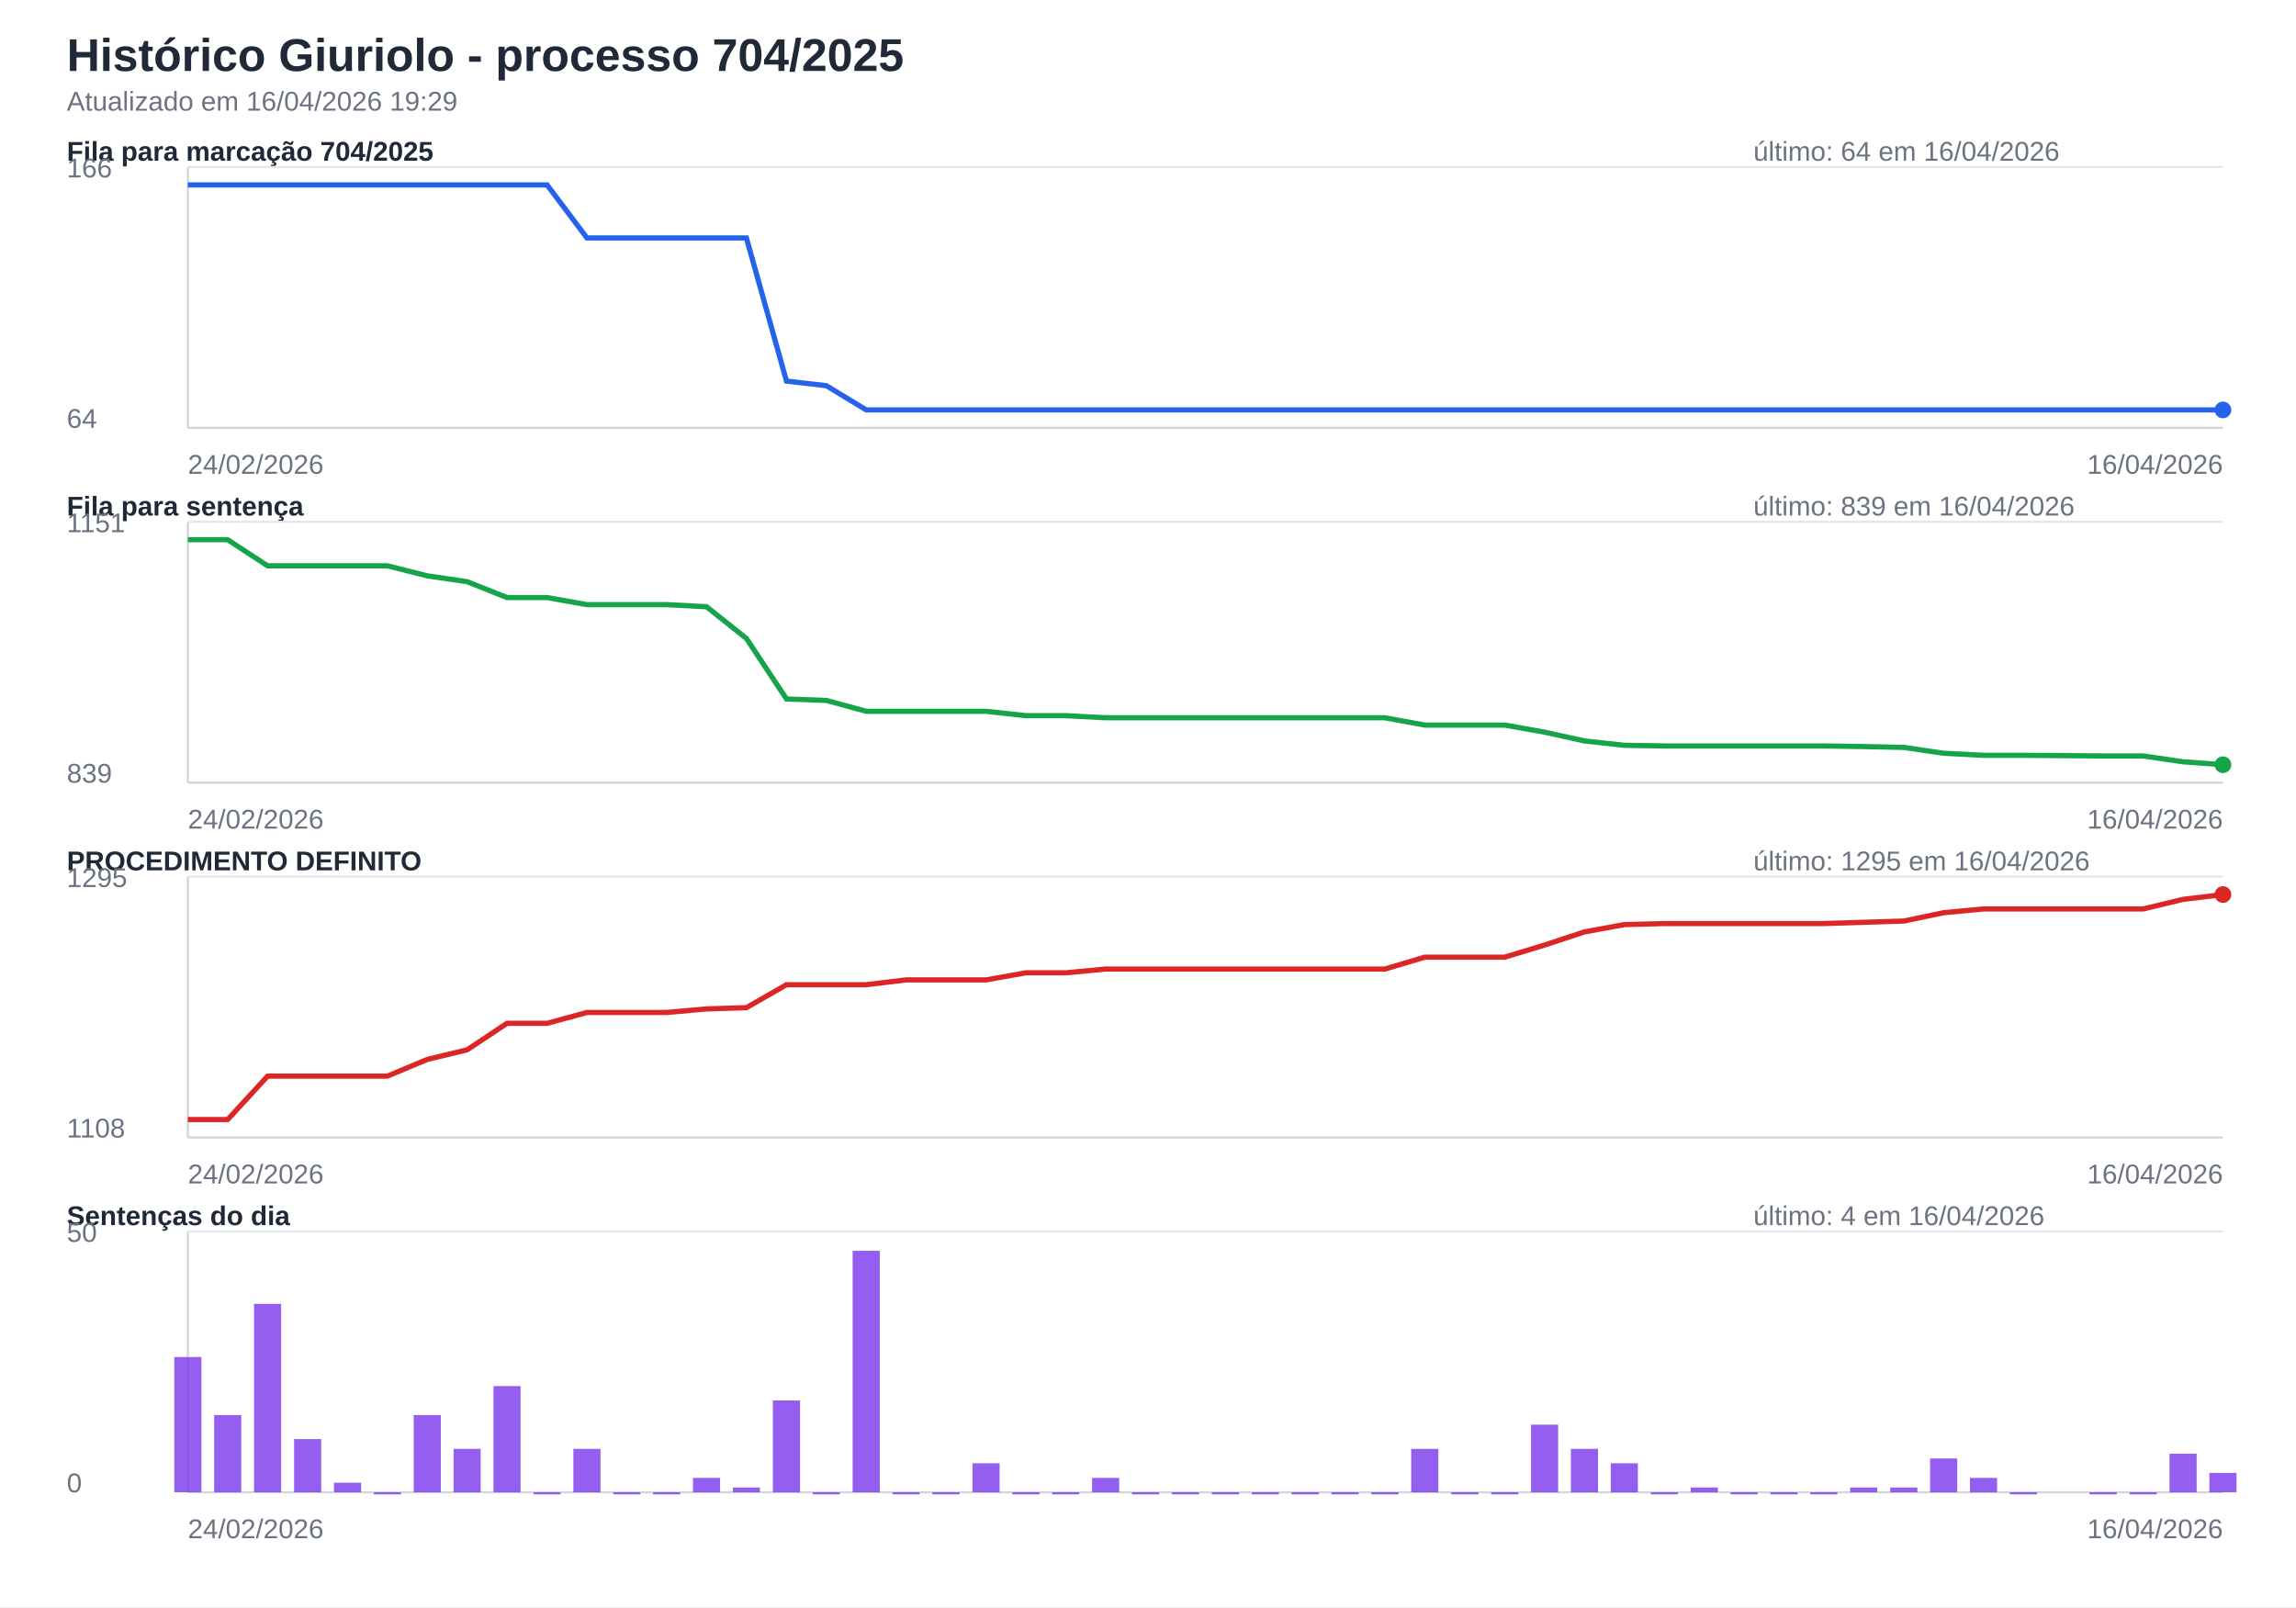
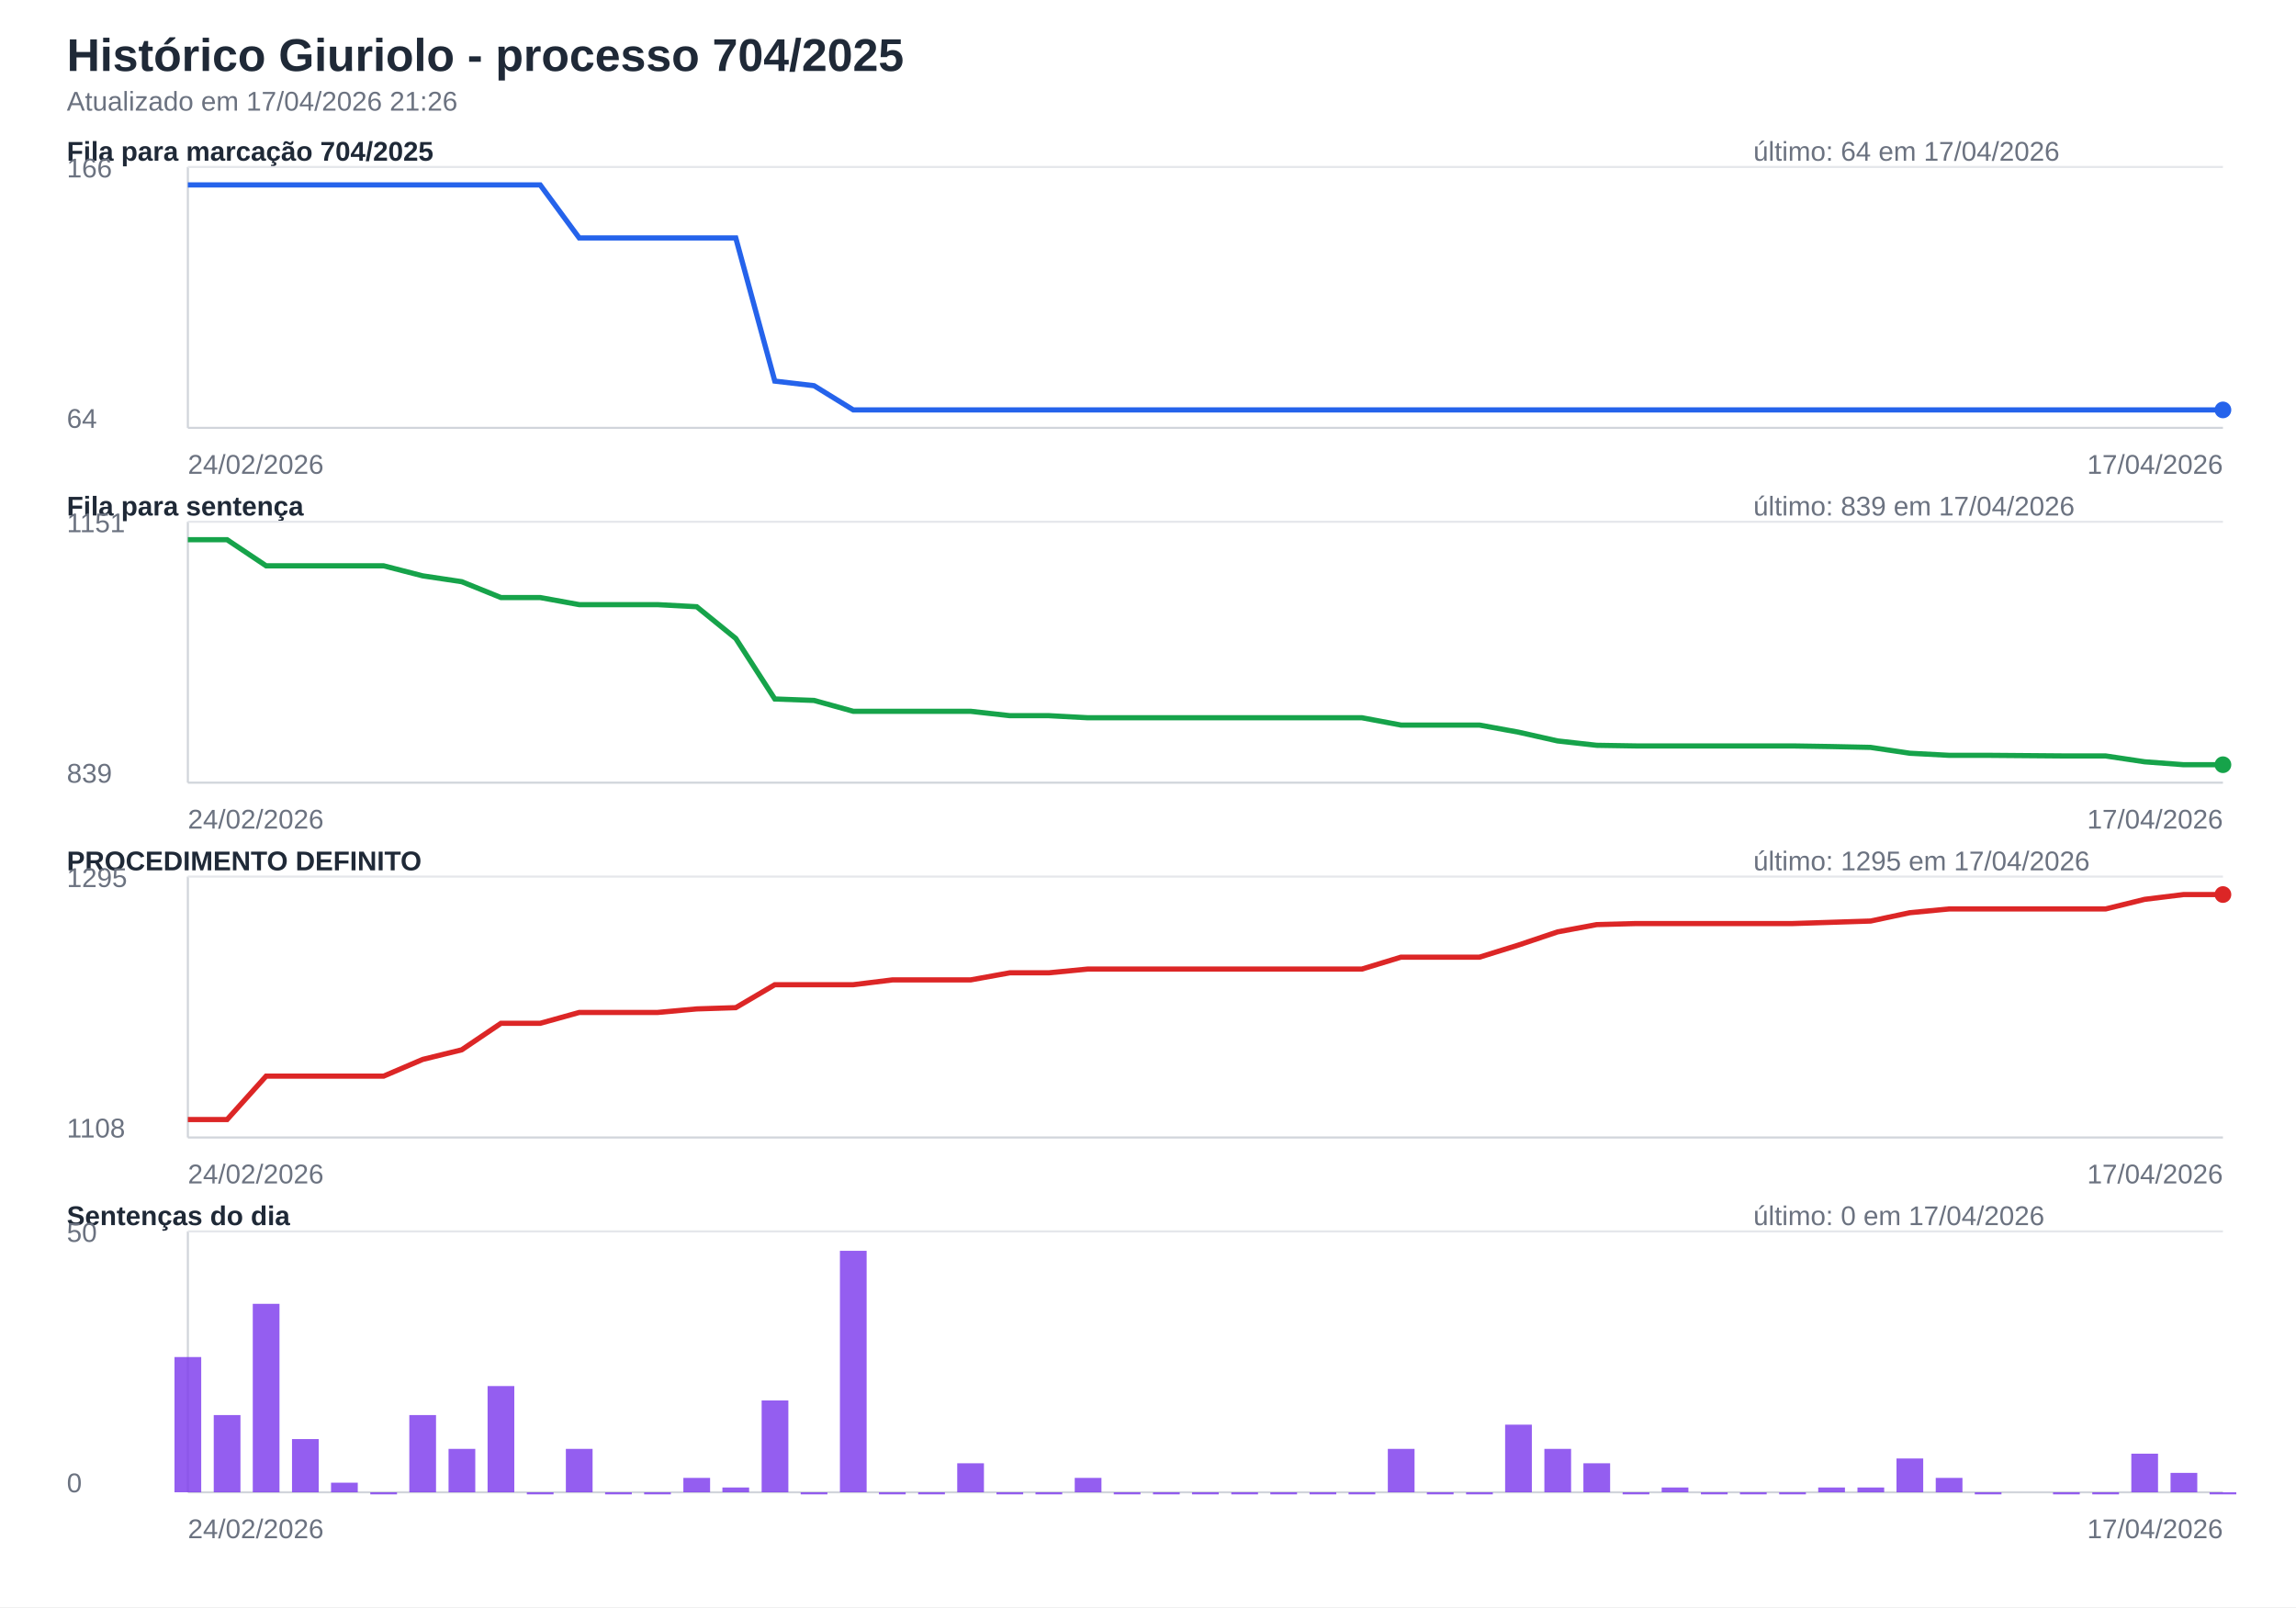
<svg xmlns="http://www.w3.org/2000/svg" width="1100" height="770" viewBox="0 0 1100 770">
  <rect width="100%" height="100%" fill="#ffffff" />
  <style>text{font-family:Segoe UI,Arial,sans-serif;font-size:13px;fill:#1f2937}.titulo{font-size:22px;font-weight:700}.sub{fill:#6b7280}.eixo{stroke:#d1d5db;stroke-width:1}.grade{stroke:#e5e7eb;stroke-width:1}.linha{fill:none;stroke-width:2.5}.barra{opacity:.82}</style>
  <text class="titulo" x="32" y="34">Histórico Giuriolo - processo 704/2025</text>
-   <text class="sub" x="32" y="53">Atualizado em 16/04/2026 19:29</text>
+   <text class="sub" x="32" y="53">Atualizado em 17/04/2026 21:26</text>
  <text x="32" y="77" font-weight="700">Fila para marcação 704/2025</text>
-   <text class="sub" x="840" y="77">último: 64 em 16/04/2026</text>
+   <text class="sub" x="840" y="77">último: 64 em 17/04/2026</text>
  <line class="eixo" x1="90" y1="205" x2="1065" y2="205" />
  <line class="eixo" x1="90" y1="80" x2="90" y2="205" />
  <line class="grade" x1="90" y1="80" x2="1065" y2="80" />
  <text class="sub" x="32" y="85">166</text>
  <text class="sub" x="32" y="205">64</text>
-   <path class="linha" stroke="#2563eb" d="M90.0,88.6 L109.1,88.6 L128.2,88.6 L147.4,88.6 L166.5,88.6 L185.6,88.6 L204.7,88.6 L223.8,88.6 L242.9,88.6 L262.1,88.6 L281.2,114.0 L300.3,114.0 L319.4,114.0 L338.5,114.0 L357.6,114.0 L376.8,182.6 L395.9,184.8 L415.0,196.4 L434.1,196.4 L453.2,196.4 L472.4,196.4 L491.5,196.4 L510.6,196.4 L529.7,196.4 L548.8,196.4 L567.9,196.4 L587.1,196.4 L606.2,196.4 L625.3,196.4 L644.4,196.4 L663.5,196.4 L682.6,196.4 L701.8,196.4 L720.9,196.4 L740.0,196.4 L759.1,196.4 L778.2,196.4 L797.4,196.4 L816.5,196.4 L835.6,196.4 L854.7,196.4 L873.8,196.4 L892.9,196.4 L912.1,196.4 L931.2,196.4 L950.3,196.4 L969.4,196.4 L1007.6,196.4 L1026.8,196.4 L1045.9,196.4 L1065.0,196.4" />
+   <path class="linha" stroke="#2563eb" d="M90.0,88.6 L108.8,88.6 L127.5,88.6 L146.2,88.6 L165.0,88.6 L183.8,88.6 L202.5,88.6 L221.2,88.6 L240.0,88.6 L258.8,88.6 L277.5,114.0 L296.2,114.0 L315.0,114.0 L333.8,114.0 L352.5,114.0 L371.2,182.6 L390.0,184.8 L408.8,196.4 L427.5,196.4 L446.2,196.4 L465.0,196.4 L483.8,196.4 L502.5,196.4 L521.2,196.4 L540.0,196.4 L558.8,196.4 L577.5,196.4 L596.2,196.4 L615.0,196.4 L633.8,196.4 L652.5,196.4 L671.2,196.4 L690.0,196.4 L708.8,196.4 L727.5,196.4 L746.2,196.4 L765.0,196.4 L783.8,196.4 L802.5,196.4 L821.2,196.4 L840.0,196.4 L858.8,196.4 L877.5,196.4 L896.2,196.4 L915.0,196.4 L933.8,196.4 L952.5,196.4 L990.0,196.4 L1008.8,196.4 L1027.5,196.4 L1046.2,196.4 L1065.0,196.4" />
  <circle cx="1065.0" cy="196.4" r="4" fill="#2563eb" />
  <text class="sub" x="90" y="227">24/02/2026</text>
-   <text class="sub" text-anchor="end" x="1065" y="227">16/04/2026</text>
+   <text class="sub" text-anchor="end" x="1065" y="227">17/04/2026</text>
  <text x="32" y="247" font-weight="700">Fila para sentença</text>
-   <text class="sub" x="840" y="247">último: 839 em 16/04/2026</text>
+   <text class="sub" x="840" y="247">último: 839 em 17/04/2026</text>
  <line class="eixo" x1="90" y1="375" x2="1065" y2="375" />
  <line class="eixo" x1="90" y1="250" x2="90" y2="375" />
  <line class="grade" x1="90" y1="250" x2="1065" y2="250" />
  <text class="sub" x="32" y="255">1151</text>
  <text class="sub" x="32" y="375">839</text>
-   <path class="linha" stroke="#16a34a" d="M90.0,258.6 L109.1,258.6 L128.2,271.1 L147.4,271.1 L166.5,271.1 L185.6,271.1 L204.7,275.9 L223.8,278.7 L242.9,286.3 L262.1,286.3 L281.2,289.7 L300.3,289.7 L319.4,289.7 L338.5,290.7 L357.6,305.9 L376.8,334.9 L395.9,335.6 L415.0,340.8 L434.1,340.8 L453.2,340.8 L472.4,340.8 L491.5,342.9 L510.6,342.9 L529.7,343.9 L548.8,343.9 L567.9,343.9 L587.1,343.9 L606.2,343.9 L625.3,343.9 L644.4,343.9 L663.5,343.9 L682.6,347.4 L701.8,347.4 L720.9,347.4 L740.0,350.8 L759.1,355.0 L778.2,357.1 L797.4,357.4 L816.5,357.4 L835.6,357.4 L854.7,357.4 L873.8,357.4 L892.9,357.7 L912.1,358.1 L931.2,360.9 L950.3,361.9 L969.4,361.9 L1007.6,362.2 L1026.8,362.2 L1045.9,365.0 L1065.0,366.4" />
+   <path class="linha" stroke="#16a34a" d="M90.0,258.6 L108.8,258.6 L127.5,271.1 L146.2,271.1 L165.0,271.1 L183.8,271.1 L202.5,275.9 L221.2,278.7 L240.0,286.3 L258.8,286.3 L277.5,289.7 L296.2,289.7 L315.0,289.7 L333.8,290.7 L352.5,305.9 L371.2,334.9 L390.0,335.6 L408.8,340.8 L427.5,340.8 L446.2,340.8 L465.0,340.8 L483.8,342.9 L502.5,342.9 L521.2,343.9 L540.0,343.9 L558.8,343.9 L577.5,343.9 L596.2,343.9 L615.0,343.9 L633.8,343.9 L652.5,343.9 L671.2,347.4 L690.0,347.4 L708.8,347.4 L727.5,350.8 L746.2,355.0 L765.0,357.1 L783.8,357.4 L802.5,357.4 L821.2,357.4 L840.0,357.4 L858.8,357.4 L877.5,357.7 L896.2,358.1 L915.0,360.9 L933.8,361.9 L952.5,361.9 L990.0,362.2 L1008.8,362.2 L1027.5,365.0 L1046.2,366.4 L1065.0,366.4" />
  <circle cx="1065.0" cy="366.4" r="4" fill="#16a34a" />
  <text class="sub" x="90" y="397">24/02/2026</text>
-   <text class="sub" text-anchor="end" x="1065" y="397">16/04/2026</text>
+   <text class="sub" text-anchor="end" x="1065" y="397">17/04/2026</text>
  <text x="32" y="417" font-weight="700">PROCEDIMENTO DEFINITO</text>
-   <text class="sub" x="840" y="417">último: 1295 em 16/04/2026</text>
+   <text class="sub" x="840" y="417">último: 1295 em 17/04/2026</text>
  <line class="eixo" x1="90" y1="545" x2="1065" y2="545" />
  <line class="eixo" x1="90" y1="420" x2="90" y2="545" />
  <line class="grade" x1="90" y1="420" x2="1065" y2="420" />
  <text class="sub" x="32" y="425">1295</text>
  <text class="sub" x="32" y="545">1108</text>
-   <path class="linha" stroke="#dc2626" d="M90.0,536.4 L109.1,536.4 L128.2,515.6 L147.4,515.6 L166.5,515.6 L185.6,515.6 L204.7,507.6 L223.8,503.0 L242.9,490.3 L262.1,490.3 L281.2,485.1 L300.3,485.1 L319.4,485.1 L338.5,483.4 L357.6,482.8 L376.8,471.8 L395.9,471.8 L415.0,471.8 L434.1,469.5 L453.2,469.5 L472.4,469.5 L491.5,466.1 L510.6,466.1 L529.7,464.3 L548.8,464.3 L567.9,464.3 L587.1,464.3 L606.2,464.3 L625.3,464.3 L644.4,464.3 L663.5,464.3 L682.6,458.6 L701.8,458.6 L720.9,458.6 L740.0,452.8 L759.1,446.5 L778.2,443.0 L797.4,442.5 L816.5,442.5 L835.6,442.5 L854.7,442.5 L873.8,442.5 L892.9,441.9 L912.1,441.3 L931.2,437.3 L950.3,435.5 L969.4,435.5 L1007.6,435.5 L1026.8,435.5 L1045.9,430.9 L1065.0,428.6" />
+   <path class="linha" stroke="#dc2626" d="M90.0,536.4 L108.8,536.4 L127.5,515.6 L146.2,515.6 L165.0,515.6 L183.8,515.6 L202.5,507.6 L221.2,503.0 L240.0,490.3 L258.8,490.3 L277.5,485.1 L296.2,485.1 L315.0,485.1 L333.8,483.4 L352.5,482.8 L371.2,471.8 L390.0,471.8 L408.8,471.8 L427.5,469.5 L446.2,469.5 L465.0,469.5 L483.8,466.1 L502.5,466.1 L521.2,464.3 L540.0,464.3 L558.8,464.3 L577.5,464.3 L596.2,464.3 L615.0,464.3 L633.8,464.3 L652.5,464.3 L671.2,458.6 L690.0,458.6 L708.8,458.6 L727.5,452.8 L746.2,446.5 L765.0,443.0 L783.8,442.5 L802.5,442.5 L821.2,442.5 L840.0,442.5 L858.8,442.5 L877.5,441.9 L896.2,441.3 L915.0,437.3 L933.8,435.5 L952.5,435.5 L990.0,435.5 L1008.8,435.5 L1027.5,430.9 L1046.2,428.6 L1065.0,428.6" />
  <circle cx="1065.0" cy="428.6" r="4" fill="#dc2626" />
  <text class="sub" x="90" y="567">24/02/2026</text>
-   <text class="sub" text-anchor="end" x="1065" y="567">16/04/2026</text>
+   <text class="sub" text-anchor="end" x="1065" y="567">17/04/2026</text>
  <text x="32" y="587" font-weight="700">Sentenças do dia</text>
-   <text class="sub" x="840" y="587">último: 4 em 16/04/2026</text>
+   <text class="sub" x="840" y="587">último: 0 em 17/04/2026</text>
  <line class="eixo" x1="90" y1="715" x2="1065" y2="715" />
  <line class="eixo" x1="90" y1="590" x2="90" y2="715" />
  <line class="grade" x1="90" y1="590" x2="1065" y2="590" />
  <text class="sub" x="32" y="595">50</text>
  <text class="sub" x="32" y="715">0</text>
-   <rect class="barra" x="83.5" y="650.2" width="13.0" height="64.8" fill="#7c3aed" />
-   <rect class="barra" x="102.6" y="678.0" width="13.0" height="37.0" fill="#7c3aed" />
-   <rect class="barra" x="121.7" y="624.7" width="13.0" height="90.3" fill="#7c3aed" />
-   <rect class="barra" x="140.9" y="689.5" width="13.0" height="25.5" fill="#7c3aed" />
-   <rect class="barra" x="160.0" y="710.4" width="13.0" height="4.6" fill="#7c3aed" />
-   <rect class="barra" x="179.1" y="715.0" width="13.0" height="1.0" fill="#7c3aed" />
-   <rect class="barra" x="198.2" y="678.0" width="13.0" height="37.0" fill="#7c3aed" />
-   <rect class="barra" x="217.3" y="694.2" width="13.0" height="20.8" fill="#7c3aed" />
-   <rect class="barra" x="236.4" y="664.1" width="13.0" height="50.9" fill="#7c3aed" />
-   <rect class="barra" x="255.6" y="715.0" width="13.0" height="1.0" fill="#7c3aed" />
-   <rect class="barra" x="274.7" y="694.2" width="13.0" height="20.8" fill="#7c3aed" />
-   <rect class="barra" x="293.8" y="715.0" width="13.0" height="1.0" fill="#7c3aed" />
-   <rect class="barra" x="312.9" y="715.0" width="13.0" height="1.0" fill="#7c3aed" />
-   <rect class="barra" x="332.0" y="708.1" width="13.0" height="6.9" fill="#7c3aed" />
-   <rect class="barra" x="351.1" y="712.7" width="13.0" height="2.3" fill="#7c3aed" />
-   <rect class="barra" x="370.3" y="671.0" width="13.0" height="44.0" fill="#7c3aed" />
-   <rect class="barra" x="389.4" y="715.0" width="13.0" height="1.0" fill="#7c3aed" />
-   <rect class="barra" x="408.5" y="599.3" width="13.0" height="115.7" fill="#7c3aed" />
-   <rect class="barra" x="427.6" y="715.0" width="13.0" height="1.0" fill="#7c3aed" />
-   <rect class="barra" x="446.7" y="715.0" width="13.0" height="1.0" fill="#7c3aed" />
-   <rect class="barra" x="465.9" y="701.1" width="13.0" height="13.9" fill="#7c3aed" />
-   <rect class="barra" x="485.0" y="715.0" width="13.0" height="1.0" fill="#7c3aed" />
-   <rect class="barra" x="504.1" y="715.0" width="13.0" height="1.0" fill="#7c3aed" />
-   <rect class="barra" x="523.2" y="708.1" width="13.0" height="6.9" fill="#7c3aed" />
-   <rect class="barra" x="542.3" y="715.0" width="13.0" height="1.0" fill="#7c3aed" />
-   <rect class="barra" x="561.4" y="715.0" width="13.0" height="1.0" fill="#7c3aed" />
-   <rect class="barra" x="580.6" y="715.0" width="13.0" height="1.0" fill="#7c3aed" />
-   <rect class="barra" x="599.7" y="715.0" width="13.0" height="1.0" fill="#7c3aed" />
-   <rect class="barra" x="618.8" y="715.0" width="13.0" height="1.0" fill="#7c3aed" />
-   <rect class="barra" x="637.9" y="715.0" width="13.0" height="1.0" fill="#7c3aed" />
-   <rect class="barra" x="657.0" y="715.0" width="13.0" height="1.0" fill="#7c3aed" />
-   <rect class="barra" x="676.1" y="694.2" width="13.0" height="20.8" fill="#7c3aed" />
-   <rect class="barra" x="695.3" y="715.0" width="13.0" height="1.0" fill="#7c3aed" />
-   <rect class="barra" x="714.4" y="715.0" width="13.0" height="1.0" fill="#7c3aed" />
-   <rect class="barra" x="733.5" y="682.6" width="13.0" height="32.4" fill="#7c3aed" />
-   <rect class="barra" x="752.6" y="694.2" width="13.0" height="20.8" fill="#7c3aed" />
-   <rect class="barra" x="771.7" y="701.1" width="13.0" height="13.9" fill="#7c3aed" />
-   <rect class="barra" x="790.9" y="715.0" width="13.0" height="1.0" fill="#7c3aed" />
-   <rect class="barra" x="810.0" y="712.7" width="13.0" height="2.3" fill="#7c3aed" />
-   <rect class="barra" x="829.1" y="715.0" width="13.0" height="1.0" fill="#7c3aed" />
-   <rect class="barra" x="848.2" y="715.0" width="13.0" height="1.0" fill="#7c3aed" />
-   <rect class="barra" x="867.3" y="715.0" width="13.0" height="1.0" fill="#7c3aed" />
-   <rect class="barra" x="886.4" y="712.7" width="13.0" height="2.3" fill="#7c3aed" />
-   <rect class="barra" x="905.6" y="712.7" width="13.0" height="2.3" fill="#7c3aed" />
-   <rect class="barra" x="924.7" y="698.8" width="13.0" height="16.2" fill="#7c3aed" />
-   <rect class="barra" x="943.8" y="708.1" width="13.0" height="6.9" fill="#7c3aed" />
-   <rect class="barra" x="962.9" y="715.0" width="13.0" height="1.0" fill="#7c3aed" />
-   <rect class="barra" x="1001.1" y="715.0" width="13.0" height="1.0" fill="#7c3aed" />
-   <rect class="barra" x="1020.3" y="715.0" width="13.0" height="1.0" fill="#7c3aed" />
-   <rect class="barra" x="1039.4" y="696.5" width="13.0" height="18.5" fill="#7c3aed" />
-   <rect class="barra" x="1058.5" y="705.7" width="13.0" height="9.3" fill="#7c3aed" />
+   <rect class="barra" x="83.6" y="650.2" width="12.8" height="64.8" fill="#7c3aed" />
+   <rect class="barra" x="102.4" y="678.0" width="12.8" height="37.0" fill="#7c3aed" />
+   <rect class="barra" x="121.1" y="624.7" width="12.8" height="90.3" fill="#7c3aed" />
+   <rect class="barra" x="139.9" y="689.5" width="12.8" height="25.5" fill="#7c3aed" />
+   <rect class="barra" x="158.6" y="710.4" width="12.8" height="4.6" fill="#7c3aed" />
+   <rect class="barra" x="177.4" y="715.0" width="12.8" height="1.0" fill="#7c3aed" />
+   <rect class="barra" x="196.1" y="678.0" width="12.8" height="37.0" fill="#7c3aed" />
+   <rect class="barra" x="214.9" y="694.2" width="12.8" height="20.8" fill="#7c3aed" />
+   <rect class="barra" x="233.6" y="664.1" width="12.8" height="50.9" fill="#7c3aed" />
+   <rect class="barra" x="252.4" y="715.0" width="12.8" height="1.0" fill="#7c3aed" />
+   <rect class="barra" x="271.1" y="694.2" width="12.8" height="20.8" fill="#7c3aed" />
+   <rect class="barra" x="289.9" y="715.0" width="12.8" height="1.0" fill="#7c3aed" />
+   <rect class="barra" x="308.6" y="715.0" width="12.8" height="1.0" fill="#7c3aed" />
+   <rect class="barra" x="327.4" y="708.1" width="12.8" height="6.9" fill="#7c3aed" />
+   <rect class="barra" x="346.1" y="712.7" width="12.8" height="2.3" fill="#7c3aed" />
+   <rect class="barra" x="364.9" y="671.0" width="12.8" height="44.0" fill="#7c3aed" />
+   <rect class="barra" x="383.6" y="715.0" width="12.8" height="1.0" fill="#7c3aed" />
+   <rect class="barra" x="402.4" y="599.3" width="12.8" height="115.7" fill="#7c3aed" />
+   <rect class="barra" x="421.1" y="715.0" width="12.8" height="1.0" fill="#7c3aed" />
+   <rect class="barra" x="439.9" y="715.0" width="12.8" height="1.0" fill="#7c3aed" />
+   <rect class="barra" x="458.6" y="701.1" width="12.8" height="13.9" fill="#7c3aed" />
+   <rect class="barra" x="477.4" y="715.0" width="12.8" height="1.0" fill="#7c3aed" />
+   <rect class="barra" x="496.1" y="715.0" width="12.8" height="1.0" fill="#7c3aed" />
+   <rect class="barra" x="514.9" y="708.1" width="12.8" height="6.9" fill="#7c3aed" />
+   <rect class="barra" x="533.6" y="715.0" width="12.8" height="1.0" fill="#7c3aed" />
+   <rect class="barra" x="552.4" y="715.0" width="12.8" height="1.0" fill="#7c3aed" />
+   <rect class="barra" x="571.1" y="715.0" width="12.8" height="1.0" fill="#7c3aed" />
+   <rect class="barra" x="589.9" y="715.0" width="12.8" height="1.0" fill="#7c3aed" />
+   <rect class="barra" x="608.6" y="715.0" width="12.8" height="1.0" fill="#7c3aed" />
+   <rect class="barra" x="627.4" y="715.0" width="12.8" height="1.0" fill="#7c3aed" />
+   <rect class="barra" x="646.1" y="715.0" width="12.8" height="1.0" fill="#7c3aed" />
+   <rect class="barra" x="664.9" y="694.2" width="12.8" height="20.8" fill="#7c3aed" />
+   <rect class="barra" x="683.6" y="715.0" width="12.8" height="1.0" fill="#7c3aed" />
+   <rect class="barra" x="702.4" y="715.0" width="12.8" height="1.0" fill="#7c3aed" />
+   <rect class="barra" x="721.1" y="682.6" width="12.8" height="32.4" fill="#7c3aed" />
+   <rect class="barra" x="739.9" y="694.2" width="12.8" height="20.8" fill="#7c3aed" />
+   <rect class="barra" x="758.6" y="701.1" width="12.8" height="13.9" fill="#7c3aed" />
+   <rect class="barra" x="777.4" y="715.0" width="12.8" height="1.0" fill="#7c3aed" />
+   <rect class="barra" x="796.1" y="712.7" width="12.8" height="2.3" fill="#7c3aed" />
+   <rect class="barra" x="814.9" y="715.0" width="12.8" height="1.0" fill="#7c3aed" />
+   <rect class="barra" x="833.6" y="715.0" width="12.8" height="1.0" fill="#7c3aed" />
+   <rect class="barra" x="852.4" y="715.0" width="12.8" height="1.0" fill="#7c3aed" />
+   <rect class="barra" x="871.1" y="712.7" width="12.8" height="2.3" fill="#7c3aed" />
+   <rect class="barra" x="889.9" y="712.7" width="12.8" height="2.3" fill="#7c3aed" />
+   <rect class="barra" x="908.6" y="698.8" width="12.8" height="16.2" fill="#7c3aed" />
+   <rect class="barra" x="927.4" y="708.1" width="12.8" height="6.9" fill="#7c3aed" />
+   <rect class="barra" x="946.1" y="715.0" width="12.8" height="1.0" fill="#7c3aed" />
+   <rect class="barra" x="983.6" y="715.0" width="12.8" height="1.0" fill="#7c3aed" />
+   <rect class="barra" x="1002.4" y="715.0" width="12.8" height="1.0" fill="#7c3aed" />
+   <rect class="barra" x="1021.1" y="696.5" width="12.8" height="18.5" fill="#7c3aed" />
+   <rect class="barra" x="1039.9" y="705.7" width="12.8" height="9.3" fill="#7c3aed" />
+   <rect class="barra" x="1058.6" y="715.0" width="12.8" height="1.0" fill="#7c3aed" />
  <text class="sub" x="90" y="737">24/02/2026</text>
-   <text class="sub" text-anchor="end" x="1065" y="737">16/04/2026</text>
+   <text class="sub" text-anchor="end" x="1065" y="737">17/04/2026</text>
</svg>
